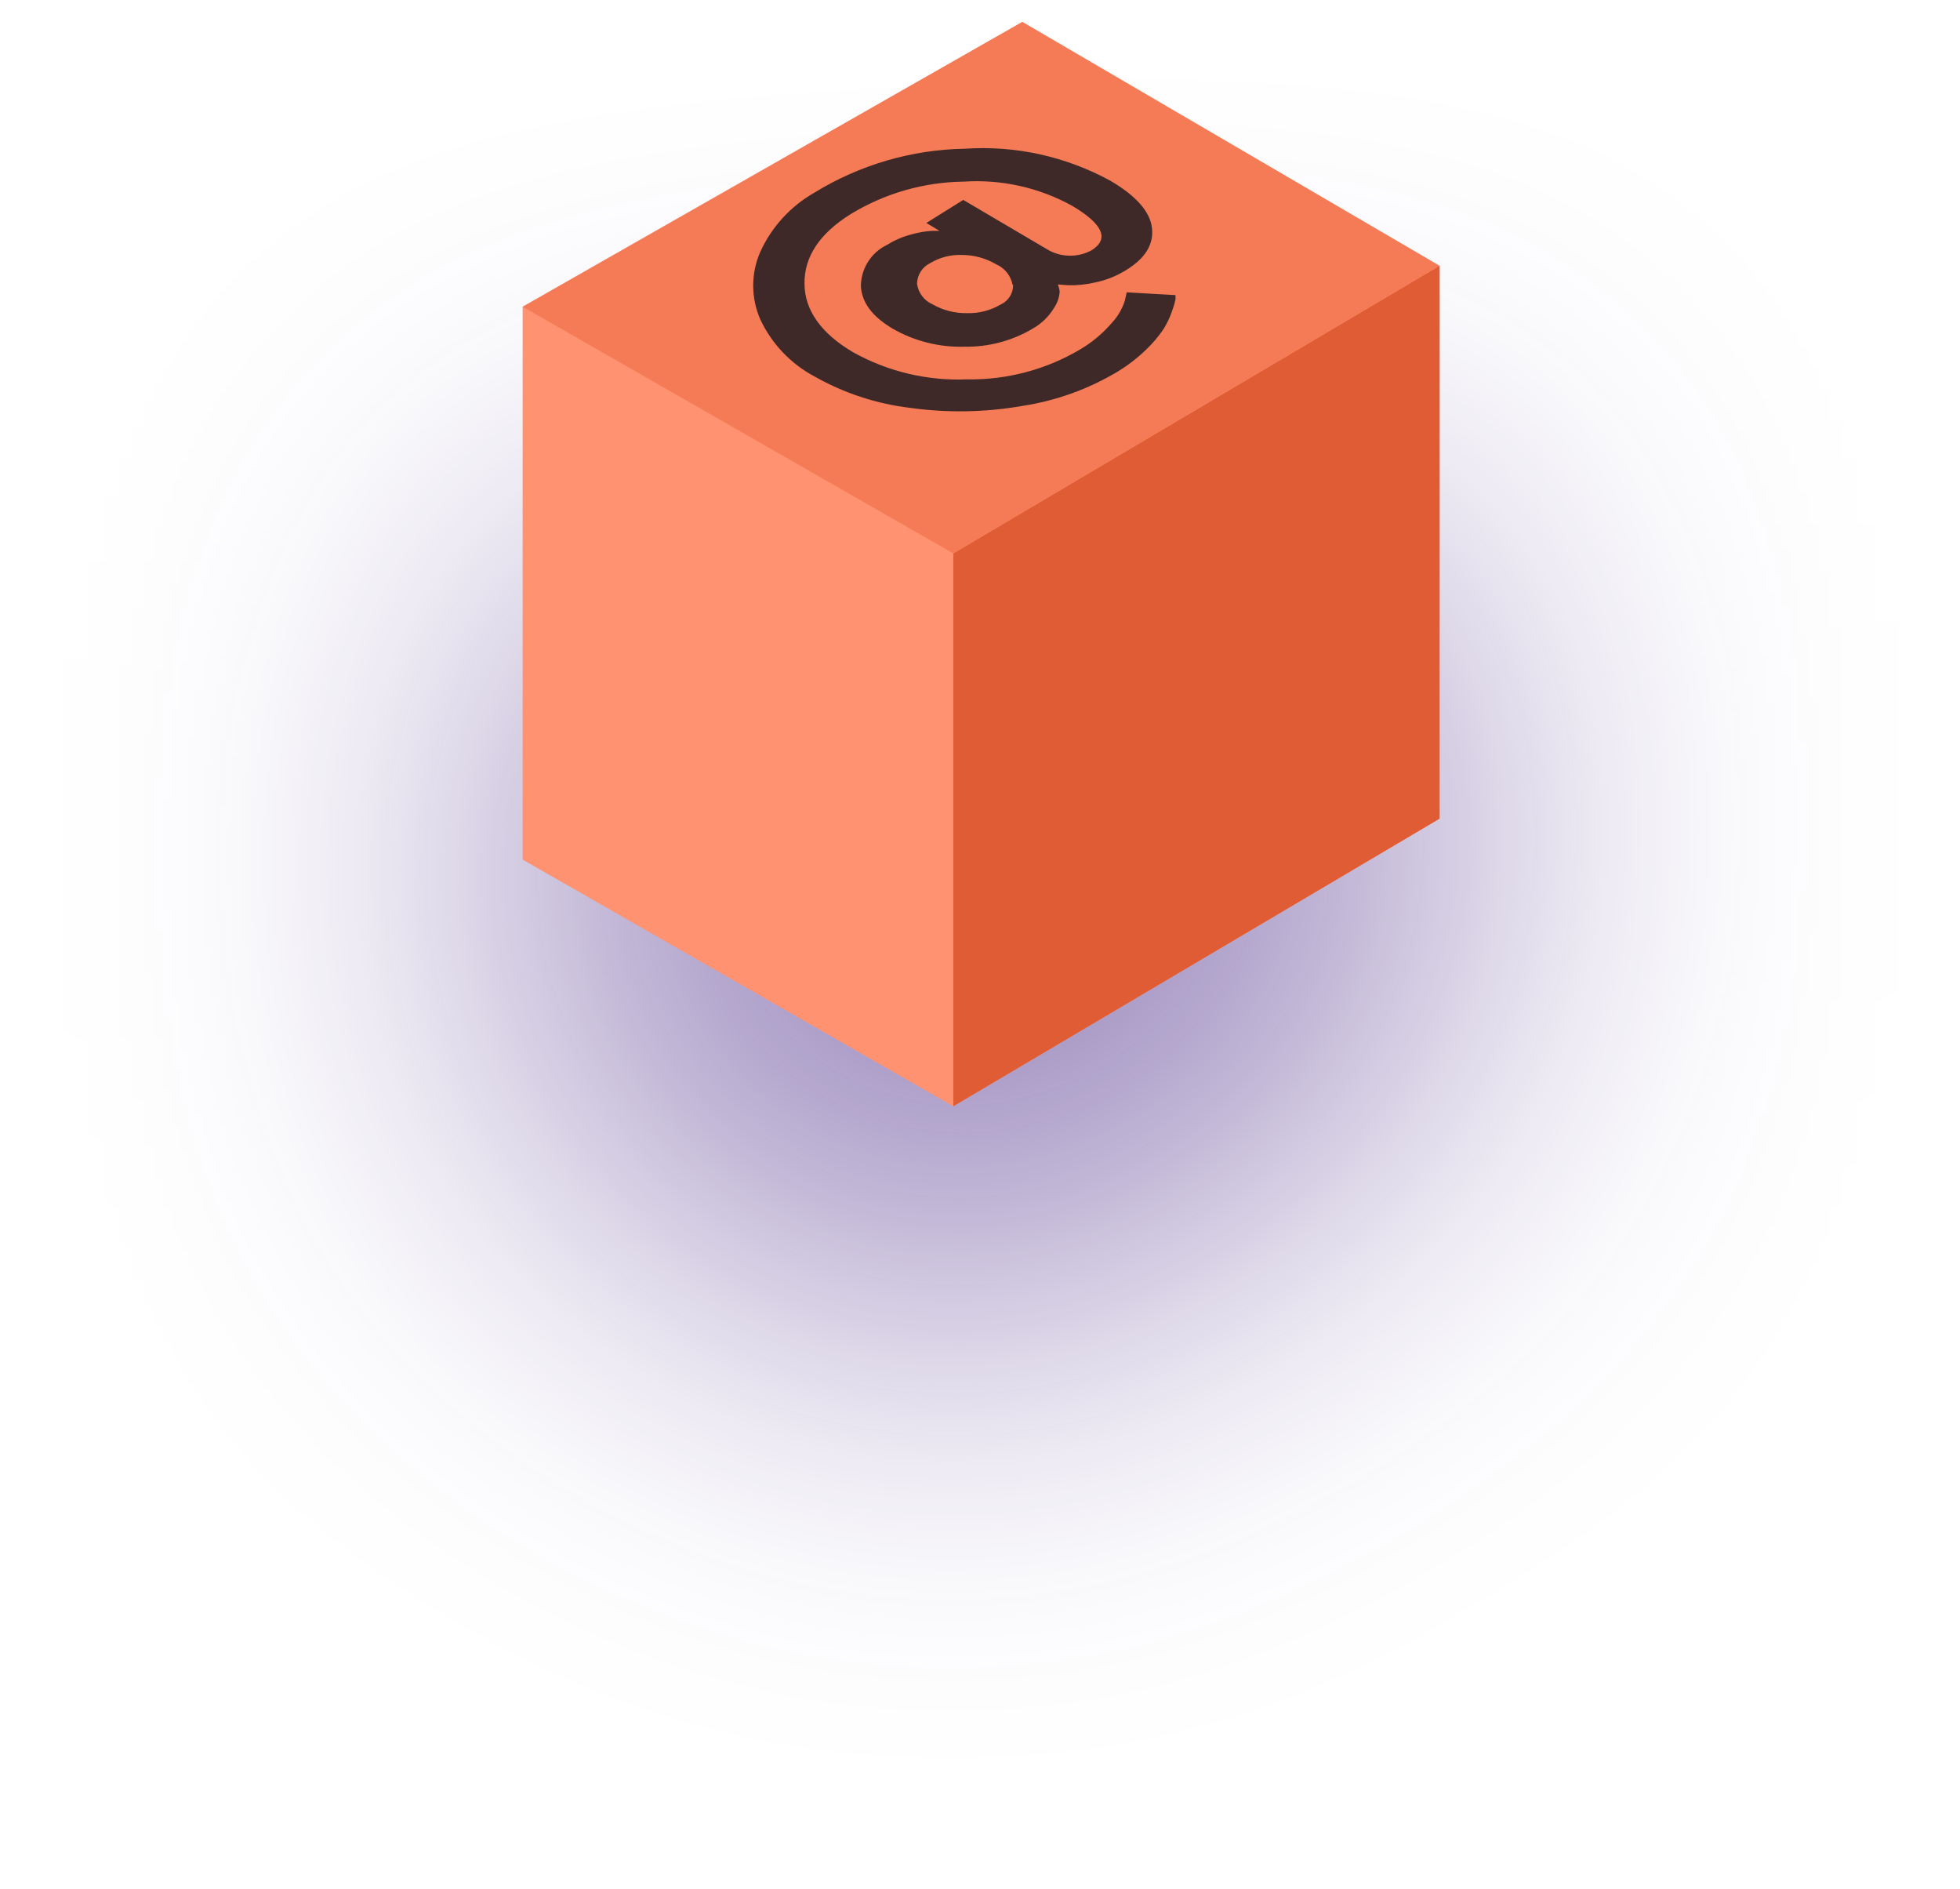
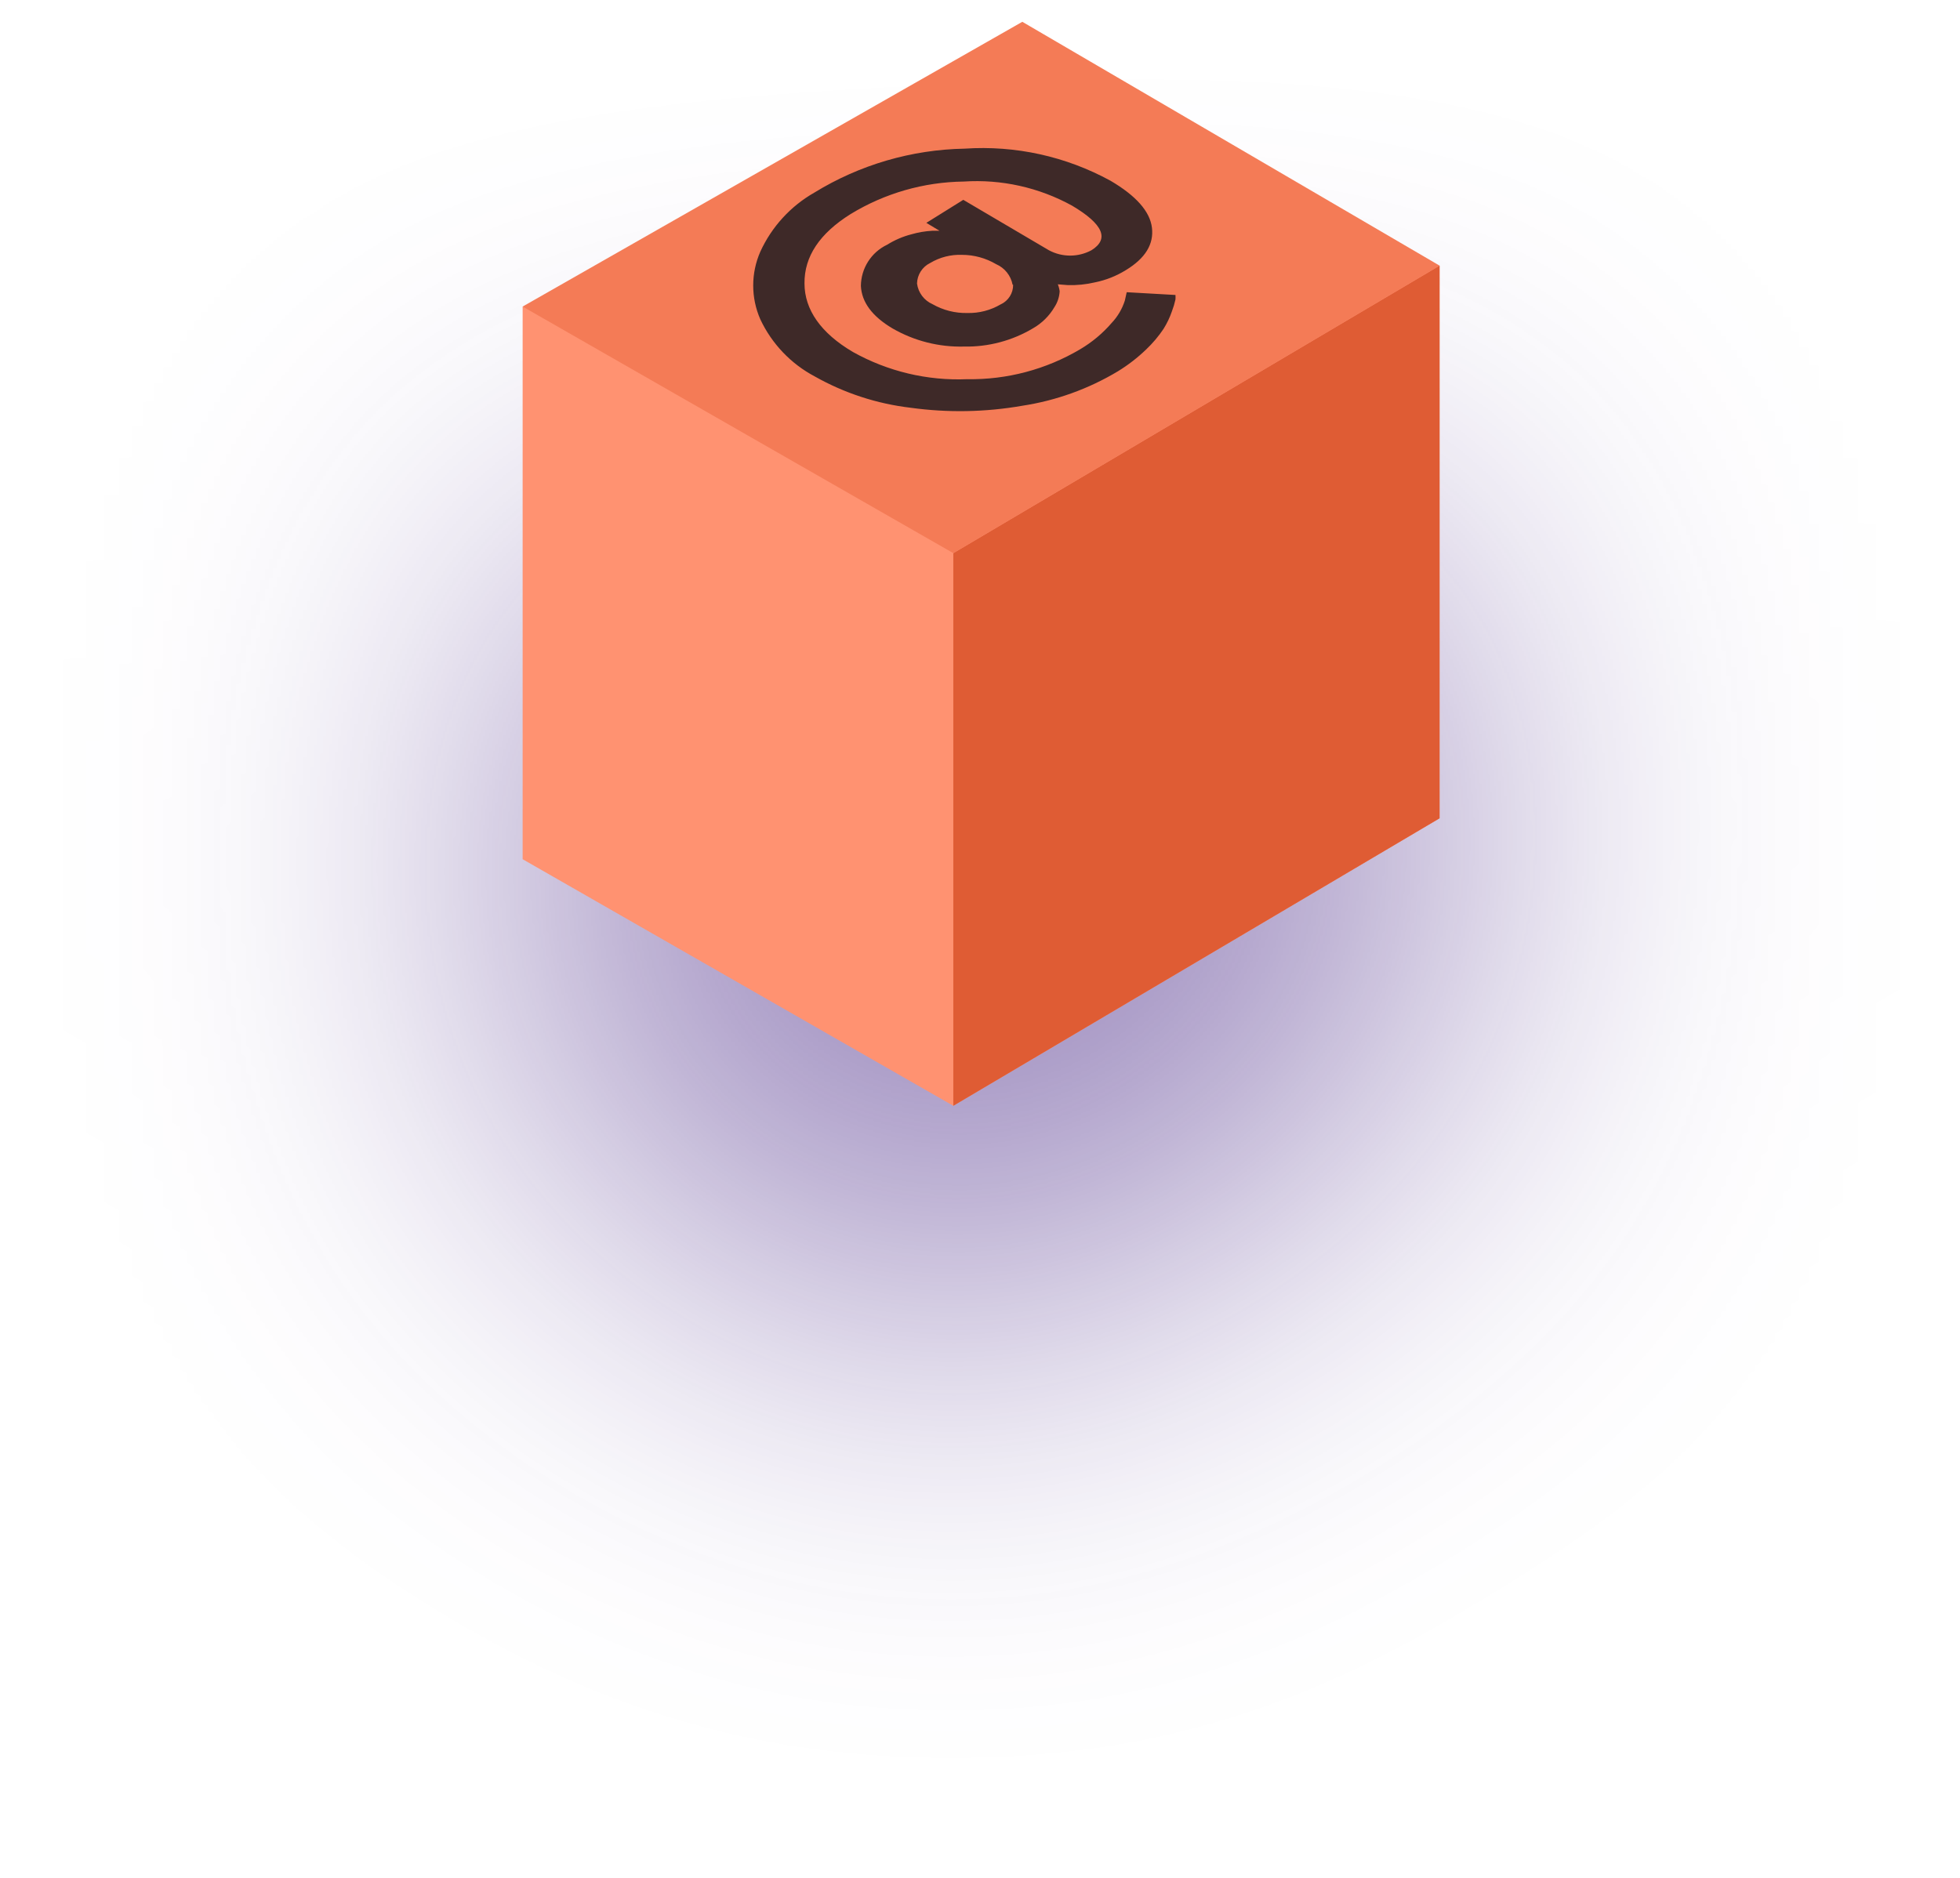
- <svg xmlns="http://www.w3.org/2000/svg" xmlns:xlink="http://www.w3.org/1999/xlink" width="191" height="184">
+ <svg xmlns="http://www.w3.org/2000/svg" width="191" height="183" viewBox="0 0 191 183" fill="none">
+   <g id="Group 6">
+     <g id="Path" filter="url(#filter0_d_0_309)">
+       <path fill-rule="evenodd" clip-rule="evenodd" d="M50.931 29.881V83.75L92.899 107.786L140.286 79.761V25.892" fill="#FF9271" />
+     </g>
+     <path id="Path_2" d="M92.899 53.917V107.786L140.286 79.761V25.892L92.899 53.917Z" fill="#DF5C34" />
+     <path id="Path_3" d="M50.931 29.881L99.624 2.125L140.286 25.892L92.899 53.917L50.931 29.881Z" fill="#F47B56" />
+     <path id="Shape" fill-rule="evenodd" clip-rule="evenodd" d="M108.22 17.619C103.879 15.242 98.95 14.156 94.013 14.489C88.834 14.581 83.773 16.06 79.358 18.773C77.042 20.092 75.2 22.107 74.092 24.532C73.169 26.633 73.169 29.024 74.092 31.125C75.21 33.507 77.072 35.461 79.396 36.691C82.276 38.319 85.451 39.357 88.735 39.744C92.349 40.244 96.018 40.179 99.612 39.551C102.909 39.05 106.077 37.908 108.938 36.191C109.931 35.584 110.854 34.87 111.692 34.062C112.328 33.459 112.895 32.788 113.383 32.061C113.721 31.522 113.997 30.945 114.203 30.342C114.346 29.967 114.462 29.581 114.549 29.188C114.557 29.043 114.557 28.897 114.549 28.752L109.796 28.483L109.617 29.291C109.359 30.105 108.921 30.85 108.336 31.471C107.461 32.487 106.427 33.353 105.274 34.036C101.942 36.012 98.129 37.024 94.257 36.961C90.368 37.125 86.51 36.206 83.111 34.306C79.998 32.471 78.397 30.189 78.397 27.623C78.371 25.007 79.87 22.754 82.894 20.864C86.216 18.838 90.021 17.744 93.911 17.696C97.581 17.454 101.244 18.268 104.467 20.043C107.499 21.839 108.131 23.288 106.363 24.391C105.067 25.089 103.508 25.089 102.212 24.391L93.872 19.479L90.272 21.723L91.554 22.493H90.849C90.159 22.531 89.476 22.647 88.812 22.839C87.98 23.055 87.185 23.397 86.455 23.852C84.903 24.589 83.909 26.148 83.893 27.867C83.97 29.457 84.994 30.843 86.993 32.023C89.106 33.237 91.513 33.845 93.949 33.78C96.304 33.826 98.624 33.213 100.649 32.01C101.518 31.517 102.243 30.805 102.75 29.945C103.055 29.482 103.232 28.947 103.263 28.393C103.234 28.159 103.174 27.93 103.083 27.713L104.057 27.79C104.949 27.816 105.84 27.726 106.709 27.521C107.766 27.307 108.776 26.907 109.694 26.341C111.628 25.174 112.448 23.788 112.256 22.198C112.064 20.607 110.706 19.081 108.22 17.619ZM97.075 25.751C97.906 26.112 98.506 26.861 98.676 27.752H98.728C98.741 28.571 98.268 29.322 97.523 29.663C96.539 30.244 95.412 30.538 94.269 30.509C93.081 30.537 91.907 30.239 90.875 29.65C90.053 29.29 89.48 28.526 89.363 27.636C89.382 26.782 89.877 26.009 90.644 25.635C91.579 25.075 92.656 24.799 93.744 24.84C94.916 24.841 96.065 25.156 97.075 25.751Z" fill="#3E2928" />
+   </g>
  <defs>
-     <filter x="-97.9%" y="-76.3%" width="295.8%" height="313.7%" filterUnits="objectBoundingBox" id="a">
-       <feOffset dy="25" in="SourceAlpha" result="shadowOffsetOuter1" />
-       <feGaussianBlur stdDeviation="25" in="shadowOffsetOuter1" result="shadowBlurOuter1" />
-       <feColorMatrix values="0 0 0 0 0.209 0 0 0 0 0.069 0 0 0 0 0.478 0 0 0 0.497 0" in="shadowBlurOuter1" />
+     <filter id="filter0_d_0_309" x="0.93" y="0.892" width="189.355" height="181.895" filterUnits="userSpaceOnUse" color-interpolation-filters="sRGB">
+       <feFlood flood-opacity="0" result="BackgroundImageFix" />
+       <feColorMatrix in="SourceAlpha" type="matrix" values="0 0 0 0 0 0 0 0 0 0 0 0 0 0 0 0 0 0 127 0" result="hardAlpha" />
+       <feOffset dy="25" />
+       <feGaussianBlur stdDeviation="25" />
+       <feColorMatrix type="matrix" values="0 0 0 0 0.209 0 0 0 0 0.069 0 0 0 0 0.478 0 0 0 0.497 0" />
+       <feBlend mode="normal" in2="BackgroundImageFix" result="effect1_dropShadow_0_309" />
+       <feBlend mode="normal" in="SourceGraphic" in2="effect1_dropShadow_0_309" result="shape" />
    </filter>
-     <path id="b" d="M0 27.756v53.87l41.968 24.035 47.387-28.025v-53.87" />
  </defs>
-   <g fill="none" fill-rule="evenodd">
-     <g transform="translate(50.93 2.125)">
-       <use fill="#000" filter="url(#a)" xlink:href="#b" />
-       <use fill="#FF9271" xlink:href="#b" />
-     </g>
-     <path fill="#DF5C34" fill-rule="nonzero" d="M92.899 53.917v53.87l47.387-28.026v-53.87z" />
-     <path fill="#F47B56" fill-rule="nonzero" d="M50.93 29.88L99.624 2.126l40.662 23.767-47.387 28.025z" />
-     <path d="M94.013 14.49a25.942 25.942 0 0114.207 3.129c2.486 1.462 3.844 2.988 4.036 4.579.192 1.59-.628 2.975-2.562 4.143a9.115 9.115 0 01-2.985 1.18c-.869.205-1.76.295-2.652.269l-.974-.077c.091.217.151.446.18.68a3.132 3.132 0 01-.513 1.552 5.704 5.704 0 01-2.1 2.065 12.633 12.633 0 01-6.7 1.77 13.247 13.247 0 01-6.957-1.757c-1.999-1.18-3.023-2.566-3.1-4.156a4.49 4.49 0 012.562-4.015 8.488 8.488 0 012.357-1.013 9.175 9.175 0 012.037-.346h.705l-1.282-.77 3.6-2.244 8.34 4.912a4.377 4.377 0 004.15 0c1.769-1.103 1.137-2.552-1.895-4.348a19.261 19.261 0 00-10.556-2.347 21.67 21.67 0 00-11.018 3.168c-3.023 1.89-4.522 4.143-4.496 6.76 0 2.564 1.601 4.848 4.714 6.682a21.015 21.015 0 0011.146 2.655 20.926 20.926 0 0011.017-2.925 12.353 12.353 0 003.062-2.565 5.683 5.683 0 001.28-2.18l.18-.808 4.753.269c.008.145.008.29 0 .436a8.216 8.216 0 01-.346 1.154 8.303 8.303 0 01-.82 1.72 11.912 11.912 0 01-1.69 2 15.952 15.952 0 01-2.755 2.13 25.602 25.602 0 01-9.326 3.36 35.176 35.176 0 01-10.877.192 24.896 24.896 0 01-9.339-3.053 12.127 12.127 0 01-5.304-5.566 8.192 8.192 0 010-6.593 12.692 12.692 0 015.266-5.759 28.966 28.966 0 0114.655-4.284zm4.663 13.262c-.17-.891-.77-1.64-1.601-2.001a6.579 6.579 0 00-3.33-.911 5.619 5.619 0 00-3.101.795 2.283 2.283 0 00-1.281 2.001c.117.89.69 1.654 1.512 2.014a6.54 6.54 0 003.394.86 6.092 6.092 0 003.254-.847 2.065 2.065 0 001.205-1.911" fill="#3E2928" fill-rule="nonzero" />
-   </g>
</svg>
